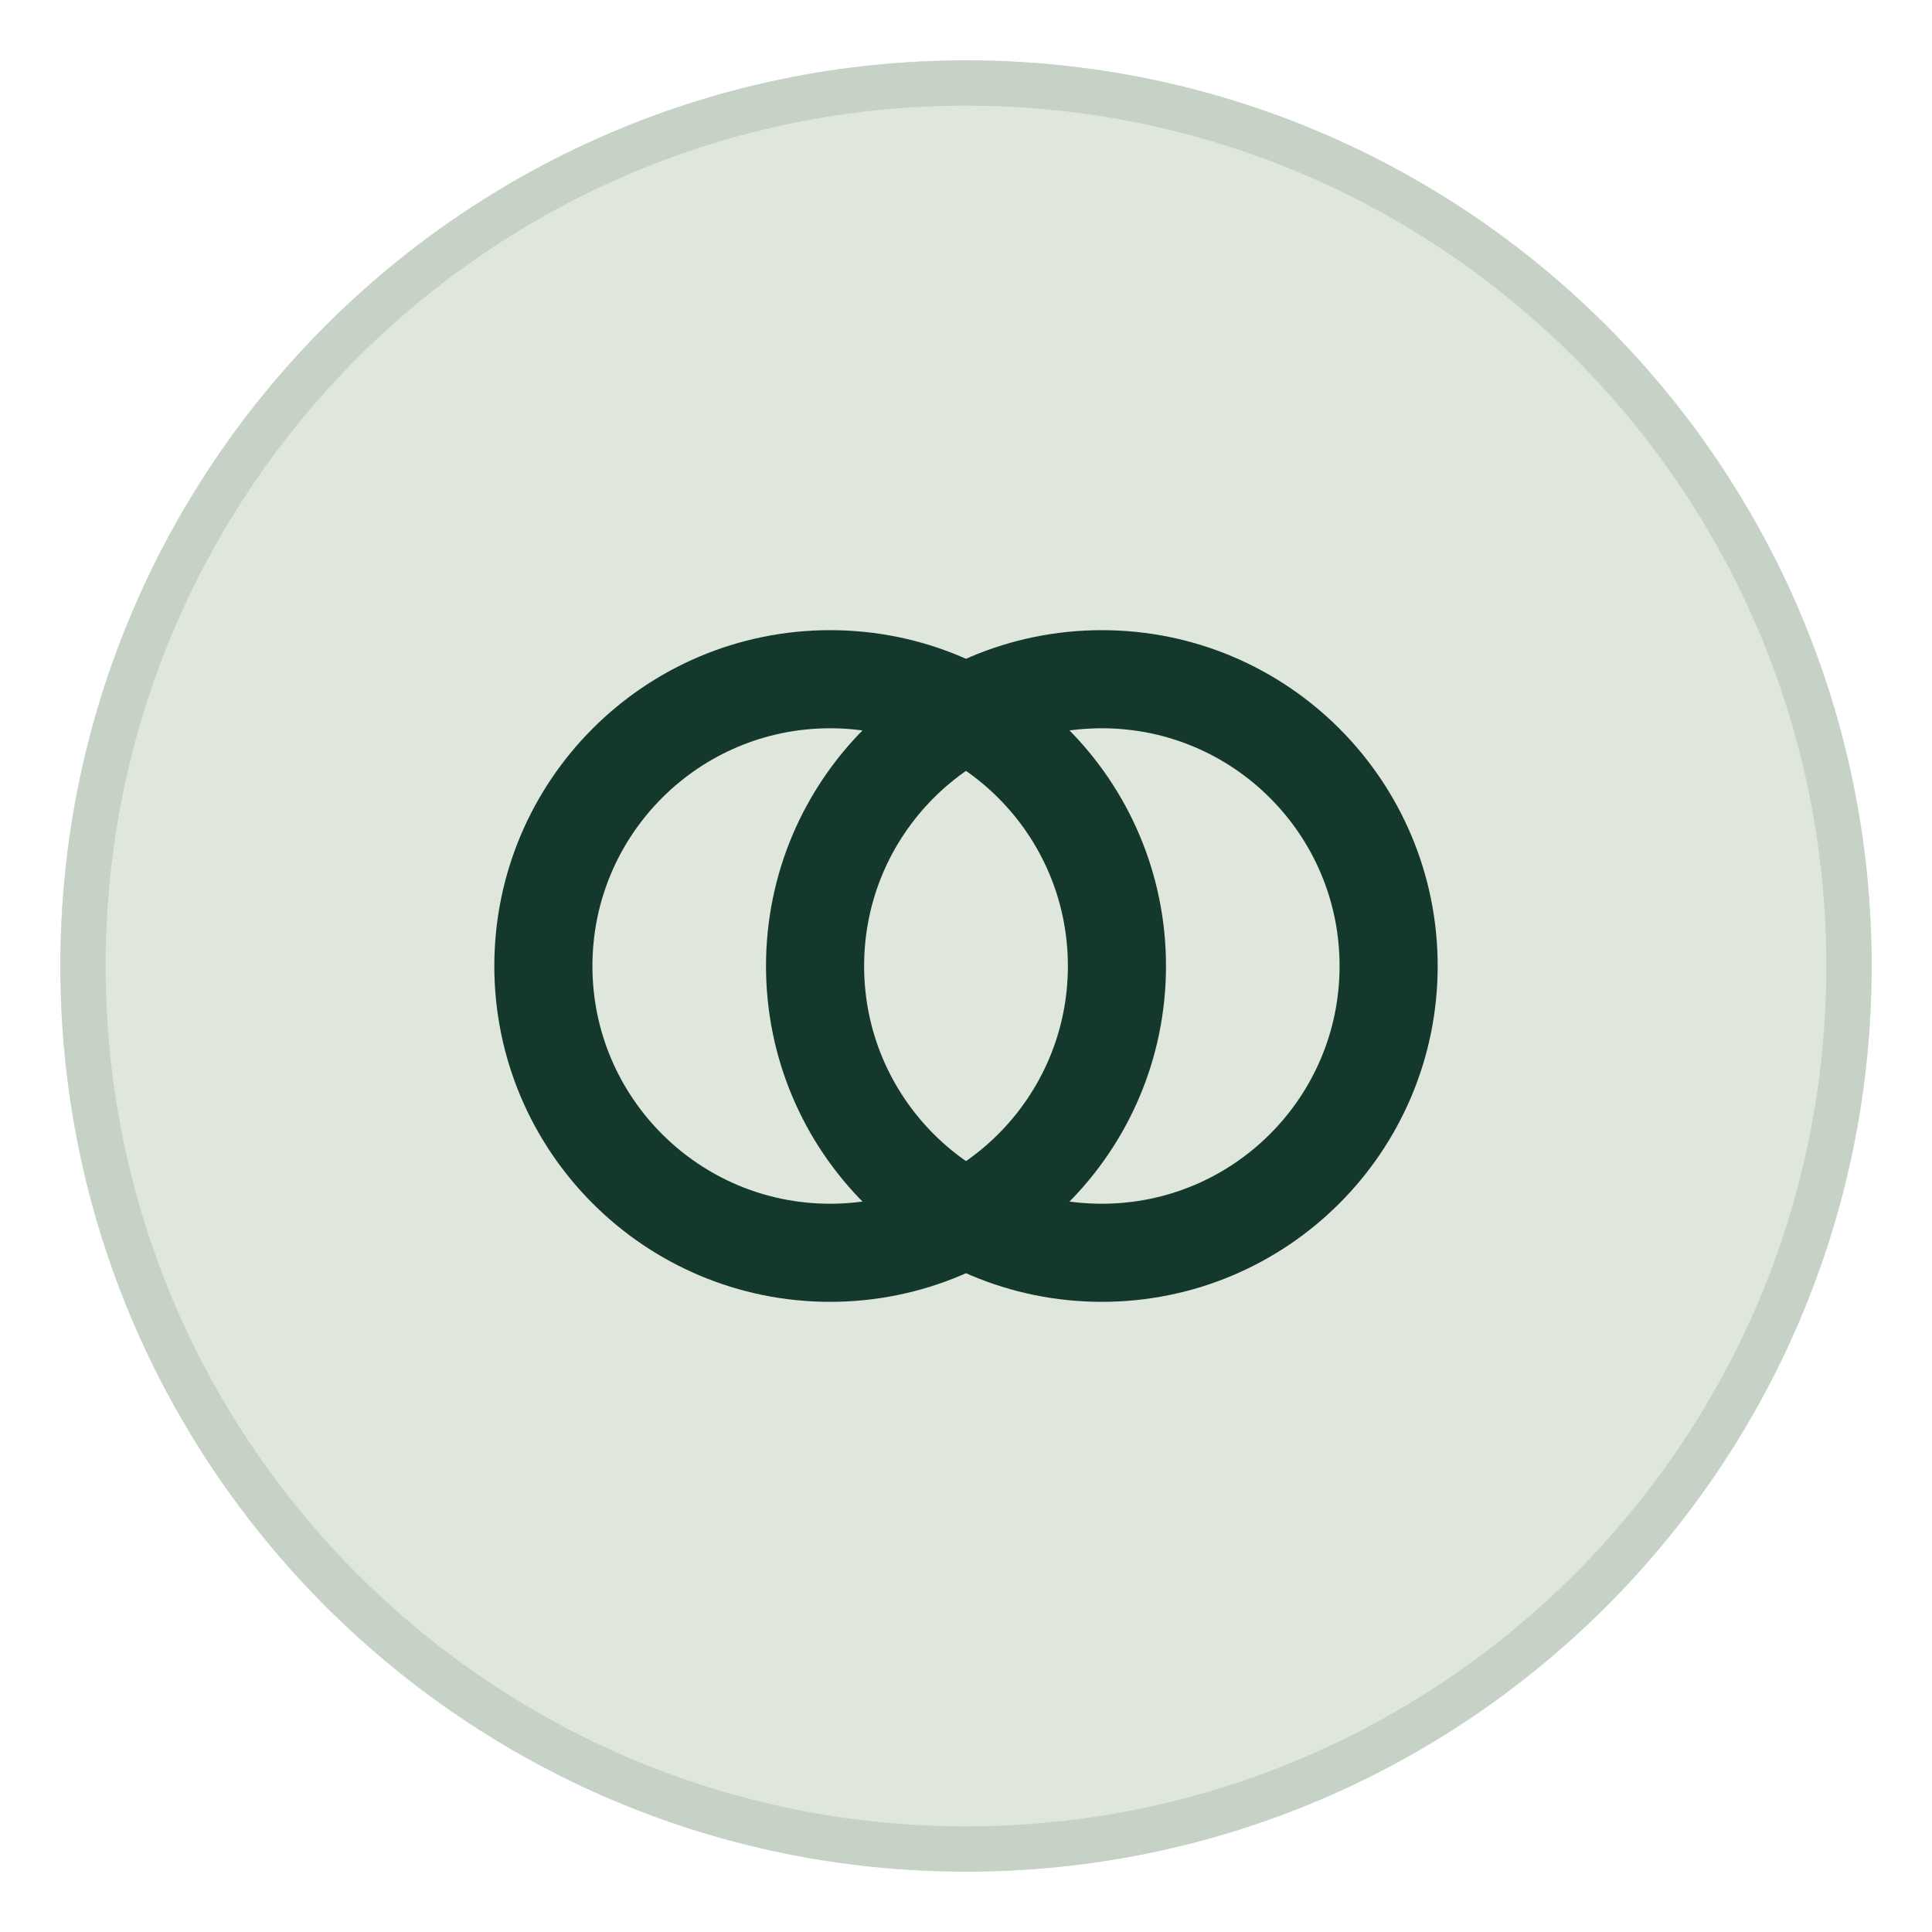
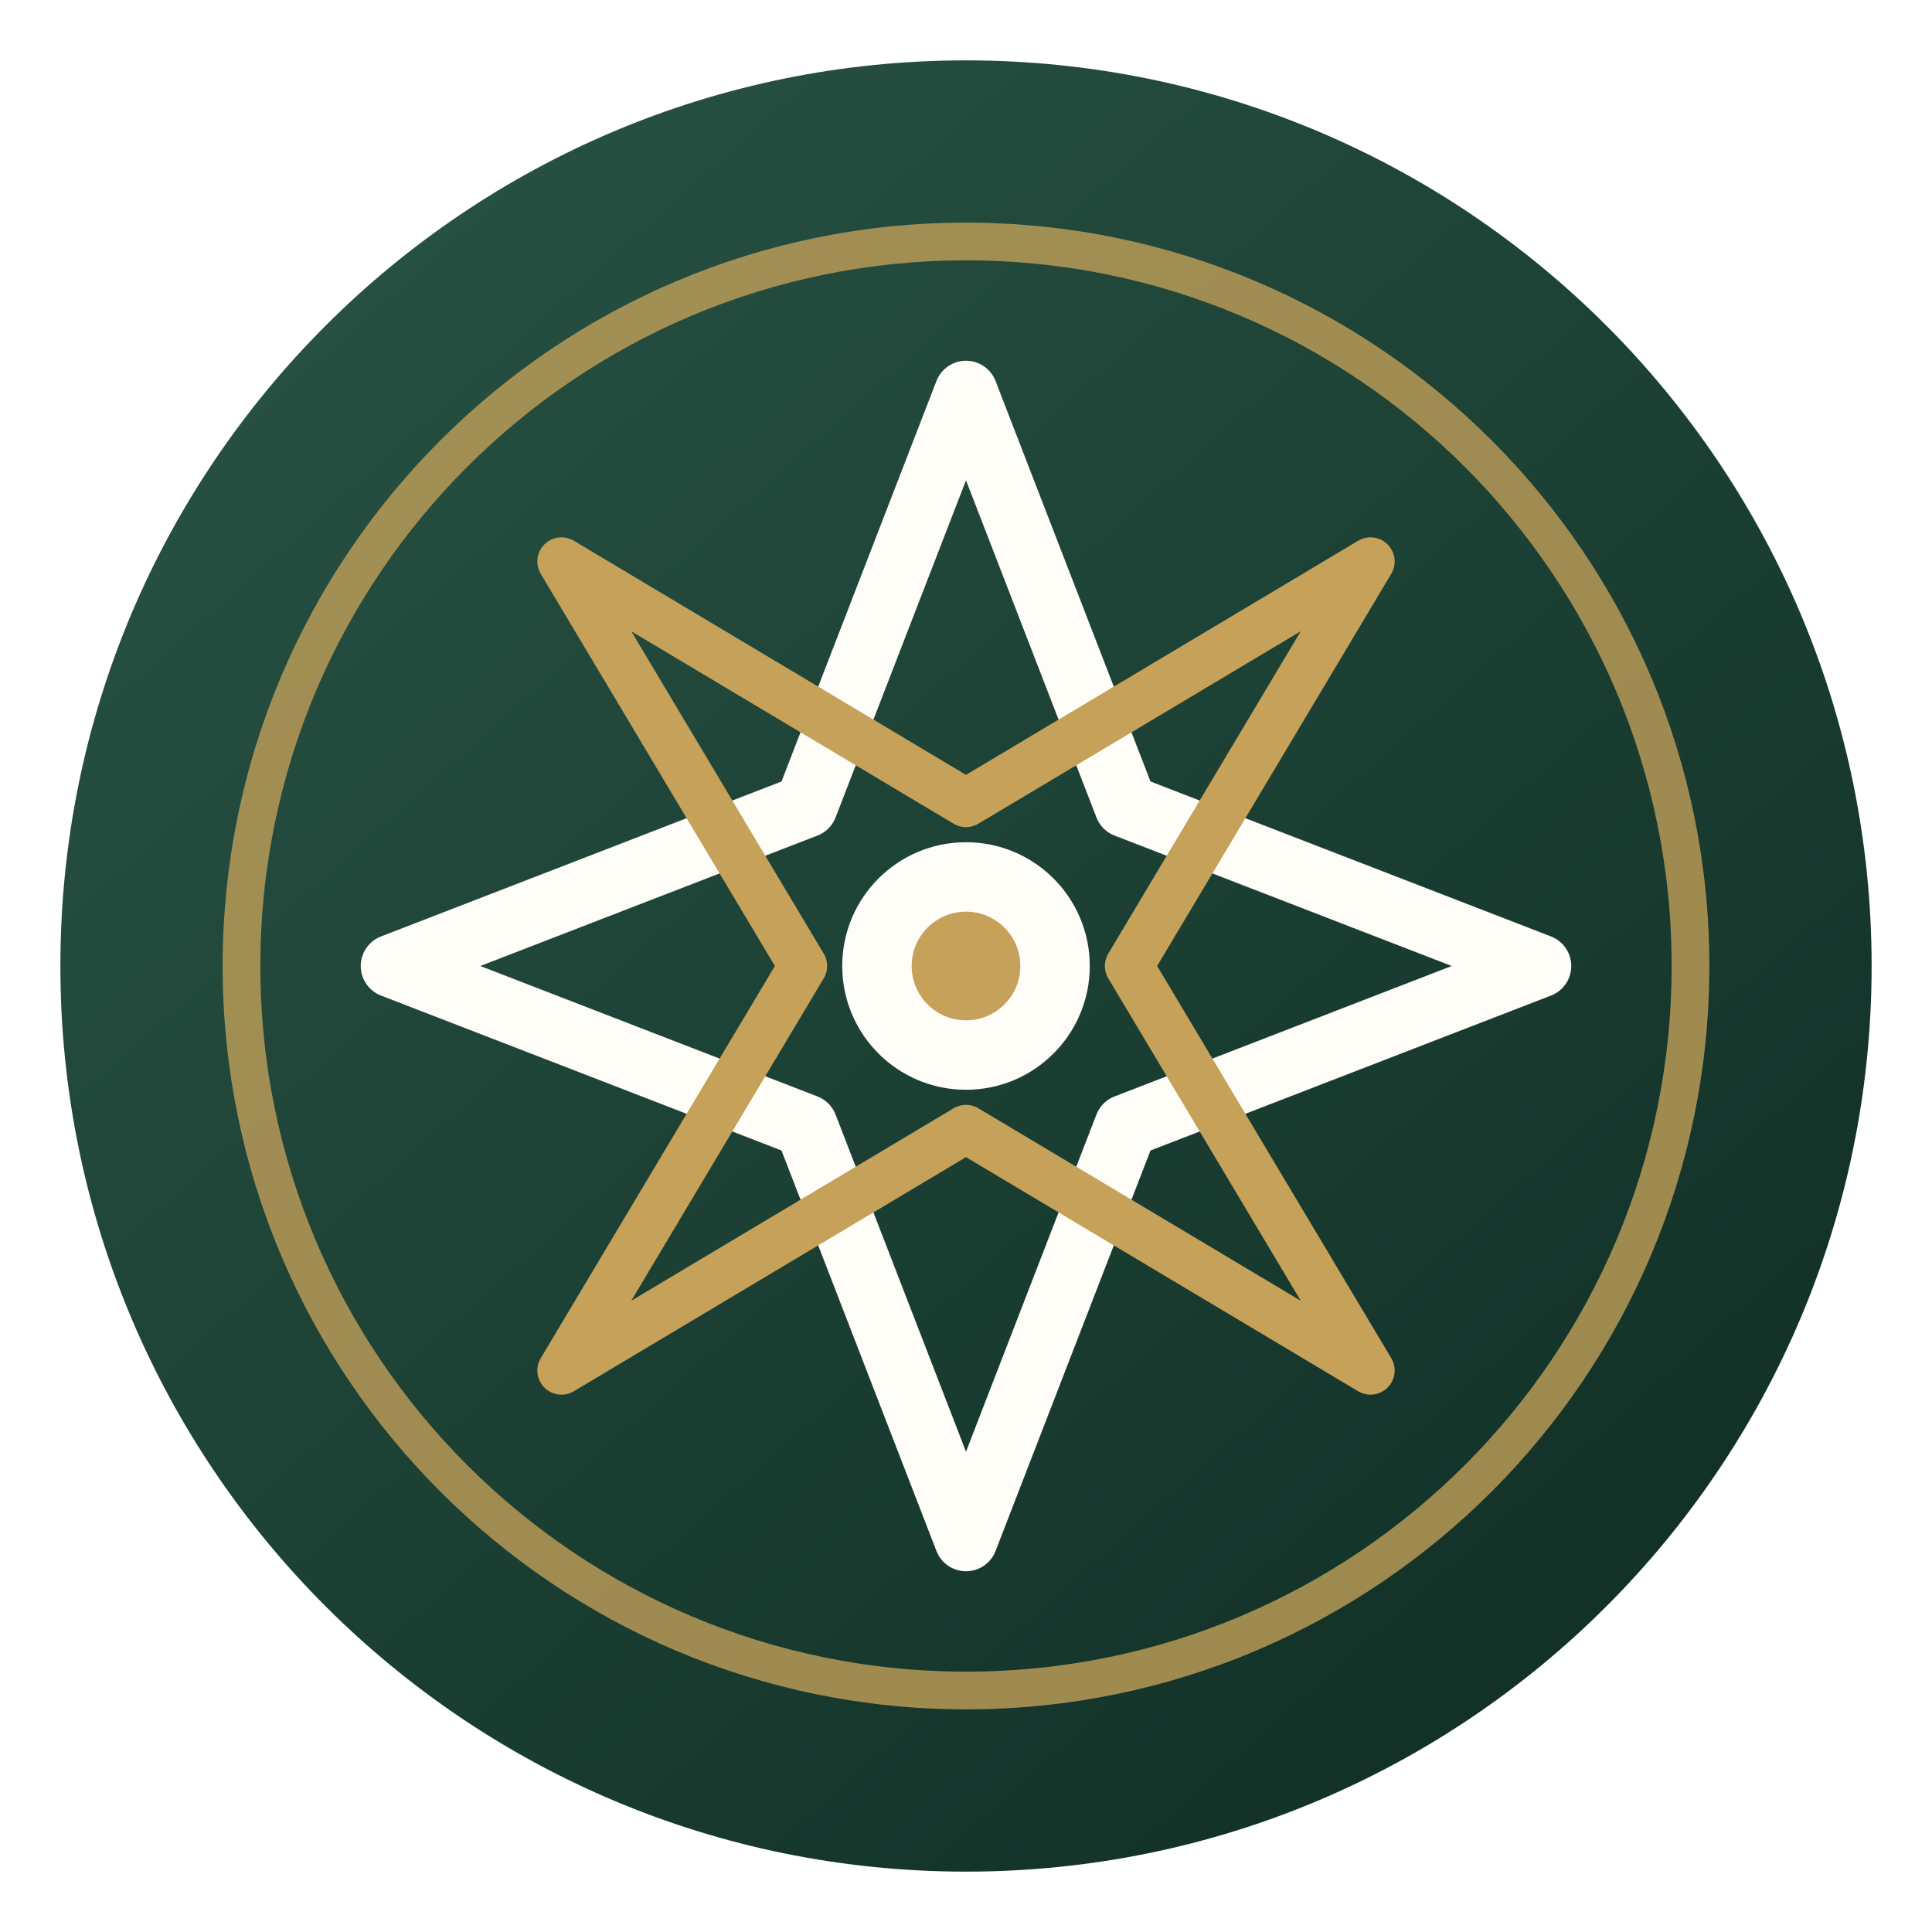
<svg xmlns="http://www.w3.org/2000/svg" viewBox="0 0 64 64" role="img" aria-label="Imam Zaniar Ahmad">
-   <circle cx="32" cy="32" r="30" fill="#DFE7DC" />
-   <circle cx="32" cy="32" r="29.25" fill="none" stroke="#C6D2C5" stroke-width="1.5" />
-   <g fill="none" stroke="#15382D" stroke-width="3.25">
-     <circle cx="27.5" cy="32" r="9.5" />
-     <circle cx="36.5" cy="32" r="9.5" />
-   </g>
+   <defs>
+     <linearGradient id="seal" x1="8" y1="5" x2="56" y2="59" gradientUnits="userSpaceOnUse">
+       <stop stop-color="#285344" />
+       <stop offset="1" stop-color="#102E25" />
+     </linearGradient>
+   </defs>
+   <circle cx="32" cy="32" r="30" fill="url(#seal)" />
+   <circle cx="32" cy="32" r="24" fill="none" stroke="#C5A15A" stroke-width="1.25" opacity=".78" />
+   <path d="m32 13 5.3 13.7L51 32l-13.7 5.3L32 51l-5.3-13.7L13 32l13.7-5.3L32 13Z" fill="none" stroke="#FFFDF8" stroke-width="2.1" stroke-linejoin="round" />
+   <path d="m18.6 18.6 13.4 8 13.4-8-8 13.4 8 13.4-13.4-8-13.4 8 8-13.4-8-13.4Z" fill="none" stroke="#C5A15A" stroke-width="1.6" stroke-linejoin="round" />
+   <circle cx="32" cy="32" r="4.1" fill="#FFFDF8" />
+   <circle cx="32" cy="32" r="1.8" fill="#C5A15A" />
</svg>
